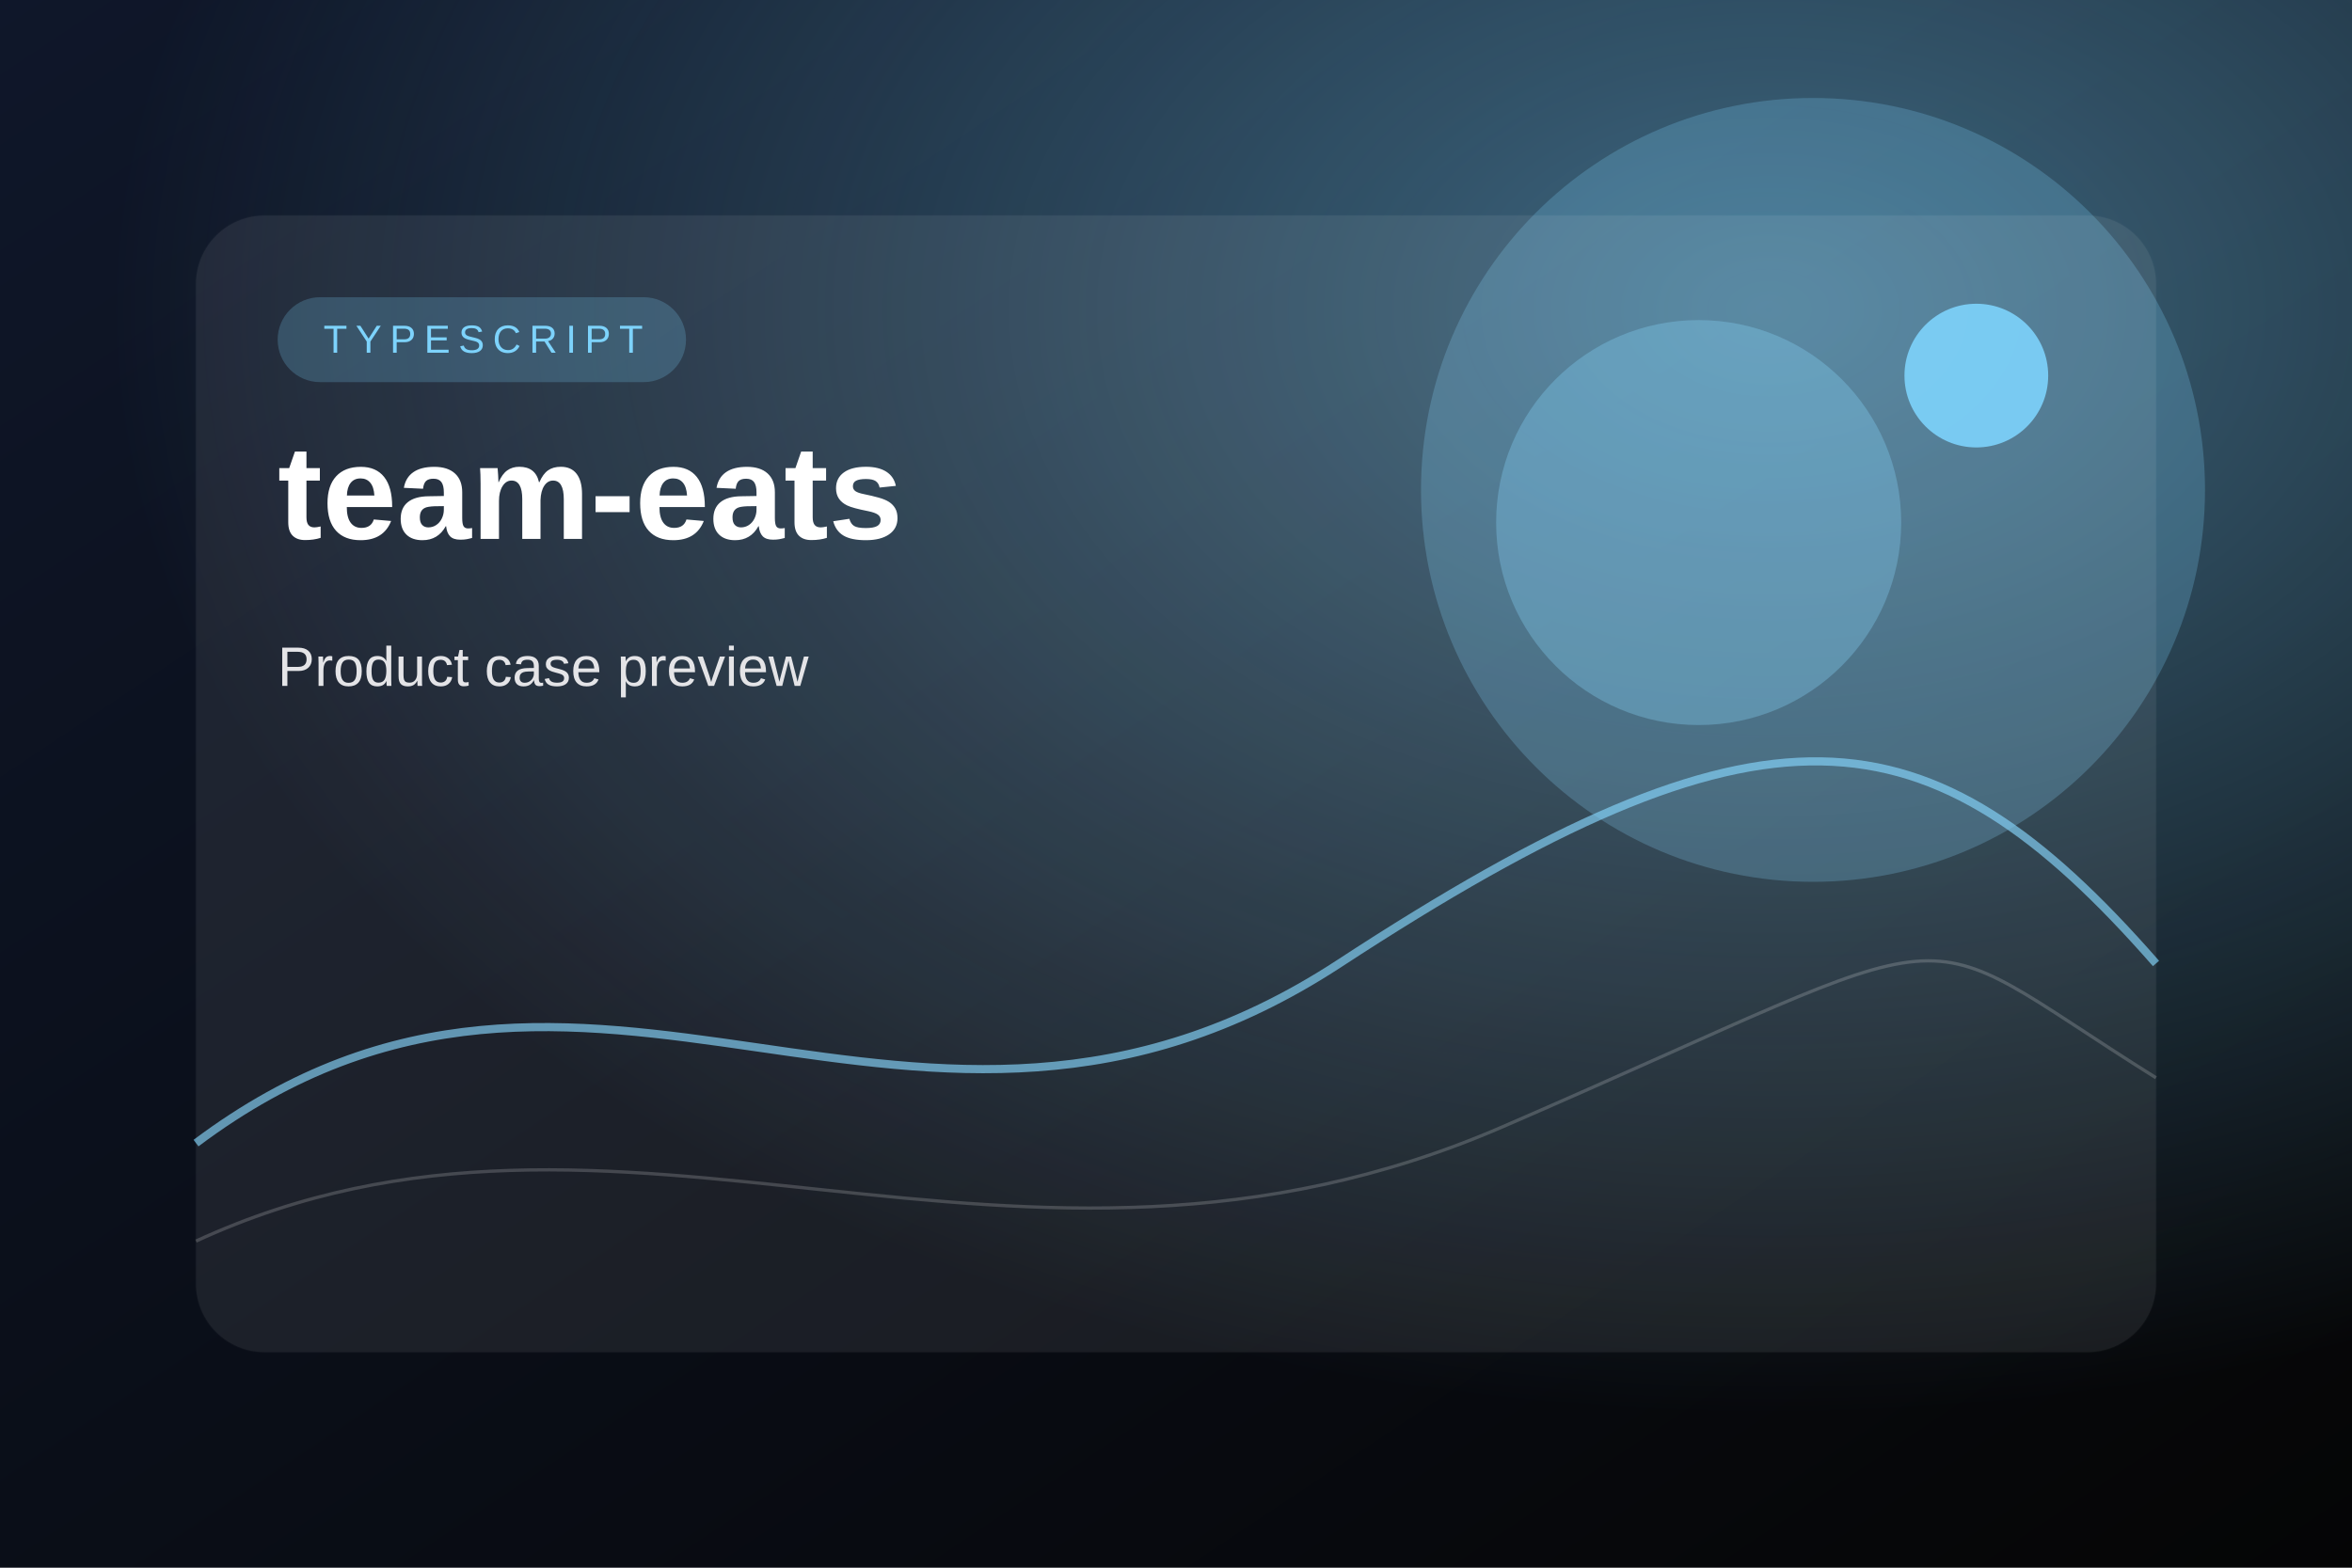
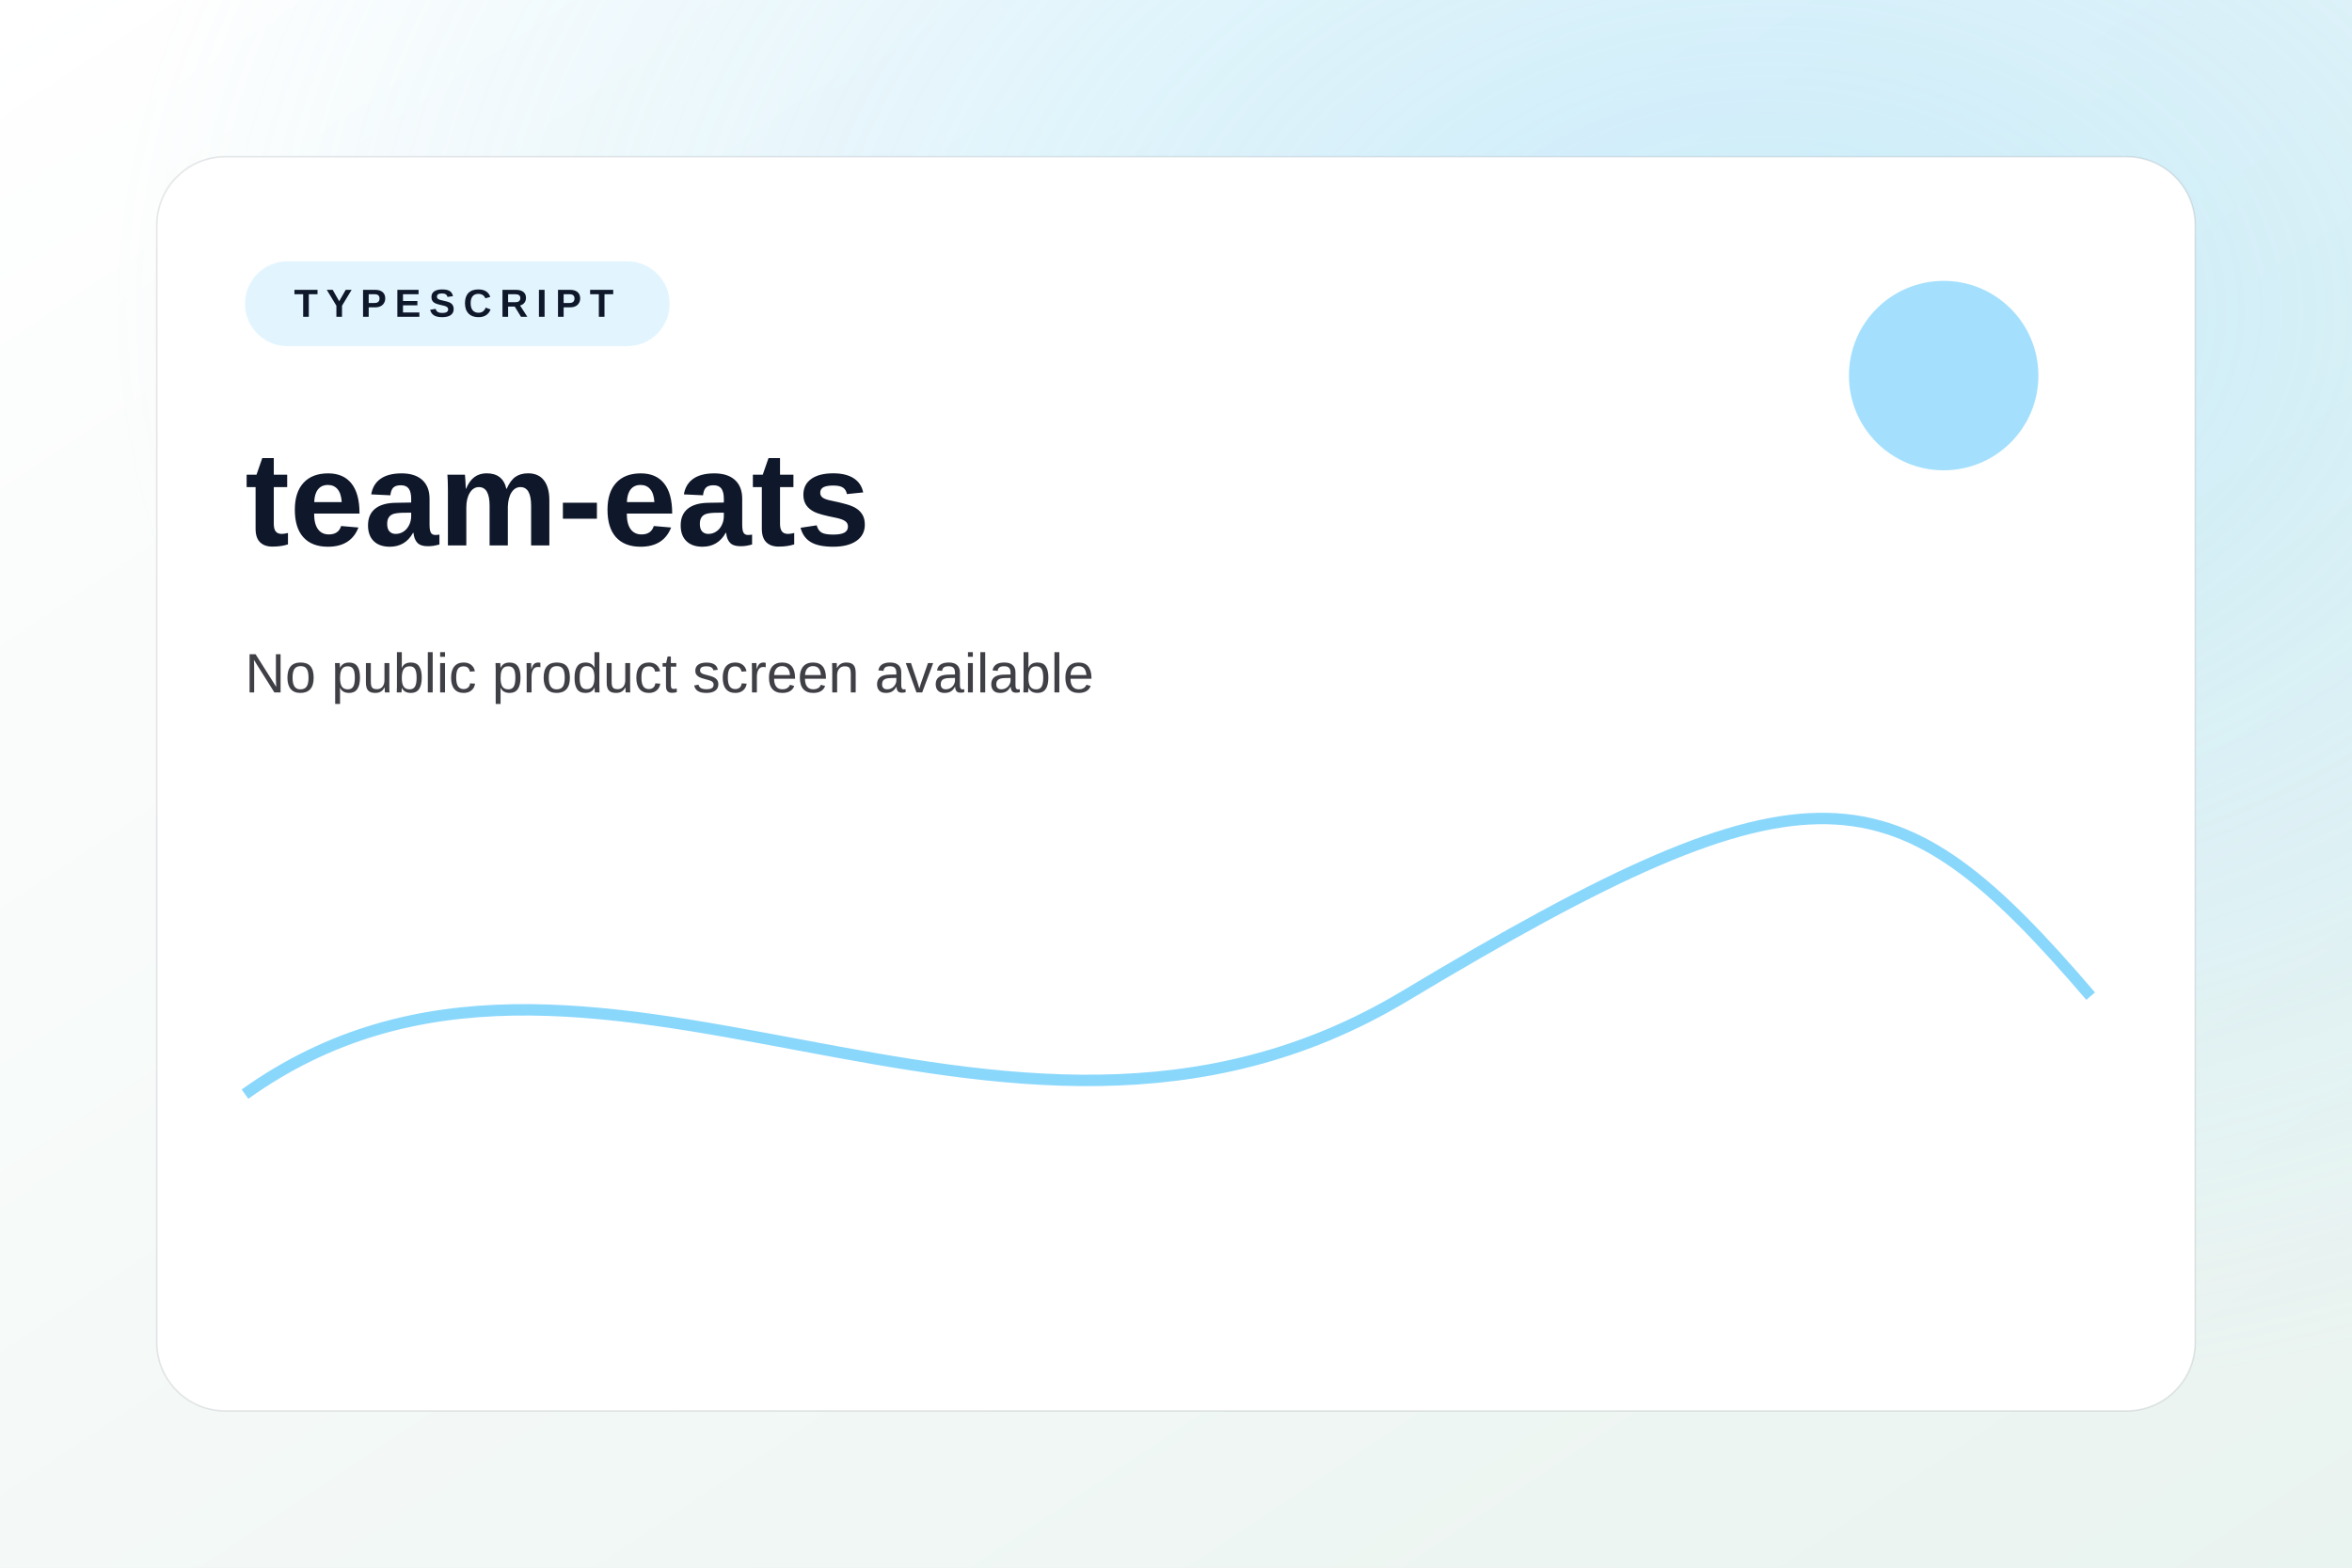
<svg xmlns="http://www.w3.org/2000/svg" width="1440" height="960" viewBox="0 0 1440 960">
  <defs>
    <linearGradient id="g" x1="0" x2="1" y1="0" y2="1">
-       <stop offset="0" stop-color="#0f172a" />
-       <stop offset="1" stop-color="#050505" />
+       <stop offset="0" stop-color="#ffffff" />
+       <stop offset="1" stop-color="#e9f3ef" />
    </linearGradient>
    <radialGradient id="r" cx="75%" cy="20%" r="70%">
-       <stop offset="0" stop-color="#7dd3fc" stop-opacity=".45" />
+       <stop offset="0" stop-color="#7dd3fc" stop-opacity=".36" />
      <stop offset="1" stop-color="#7dd3fc" stop-opacity="0" />
    </radialGradient>
  </defs>
  <rect width="1440" height="960" fill="url(#g)" />
  <rect width="1440" height="960" fill="url(#r)" />
-   <circle cx="1110" cy="300" r="240" fill="#7dd3fc" opacity=".24" />
-   <circle cx="1040" cy="320" r="124" fill="#7dd3fc" opacity=".32" />
-   <path d="M120 700 C 360 520, 560 760, 820 590 S 1180 430, 1320 590" fill="none" stroke="#7dd3fc" stroke-width="5" opacity=".65" />
-   <path d="M120 760 C 380 640, 620 820, 920 690 S 1160 560, 1320 660" fill="none" stroke="#ffffff" stroke-width="2" opacity=".18" />
-   <rect x="120" y="132" width="1200" height="696" rx="42" fill="#ffffff" opacity=".075" stroke="#ffffff" stroke-opacity=".2" />
-   <rect x="170" y="182" width="250" height="52" rx="26" fill="#7dd3fc" opacity=".22" />
-   <text x="198" y="216" fill="#7dd3fc" font-family="Arial, sans-serif" font-size="24" letter-spacing="5">TYPESCRIPT</text>
-   <text x="170" y="330" fill="#fff" font-family="Arial, sans-serif" font-size="82" font-weight="700">team-eats</text>
-   <text x="170" y="420" fill="#e4e4e7" font-family="Arial, sans-serif" font-size="34">Product case preview</text>
-   <circle cx="1210" cy="230" r="44" fill="#7dd3fc" opacity=".9" />
+   <rect x="96" y="96" width="1248" height="768" rx="42" fill="#ffffff" stroke="#0f172a" stroke-opacity=".10" />
+   <rect x="150" y="160" width="260" height="52" rx="26" fill="#7dd3fc" opacity=".22" />
+   <text x="180" y="194" fill="#0f172a" font-family="Arial, sans-serif" font-size="24" font-weight="700" letter-spacing="5">TYPESCRIPT</text>
+   <text x="150" y="334" fill="#0f172a" font-family="Arial, sans-serif" font-size="82" font-weight="700">team-eats</text>
+   <text x="150" y="424" fill="#3f3f46" font-family="Arial, sans-serif" font-size="34">No public product screen available</text>
+   <path d="M150 670 C 360 520, 610 760, 860 610 S 1160 470, 1280 610" fill="none" stroke="#7dd3fc" stroke-width="7" opacity=".9" />
+   <circle cx="1190" cy="230" r="58" fill="#7dd3fc" opacity=".7" />
</svg>
